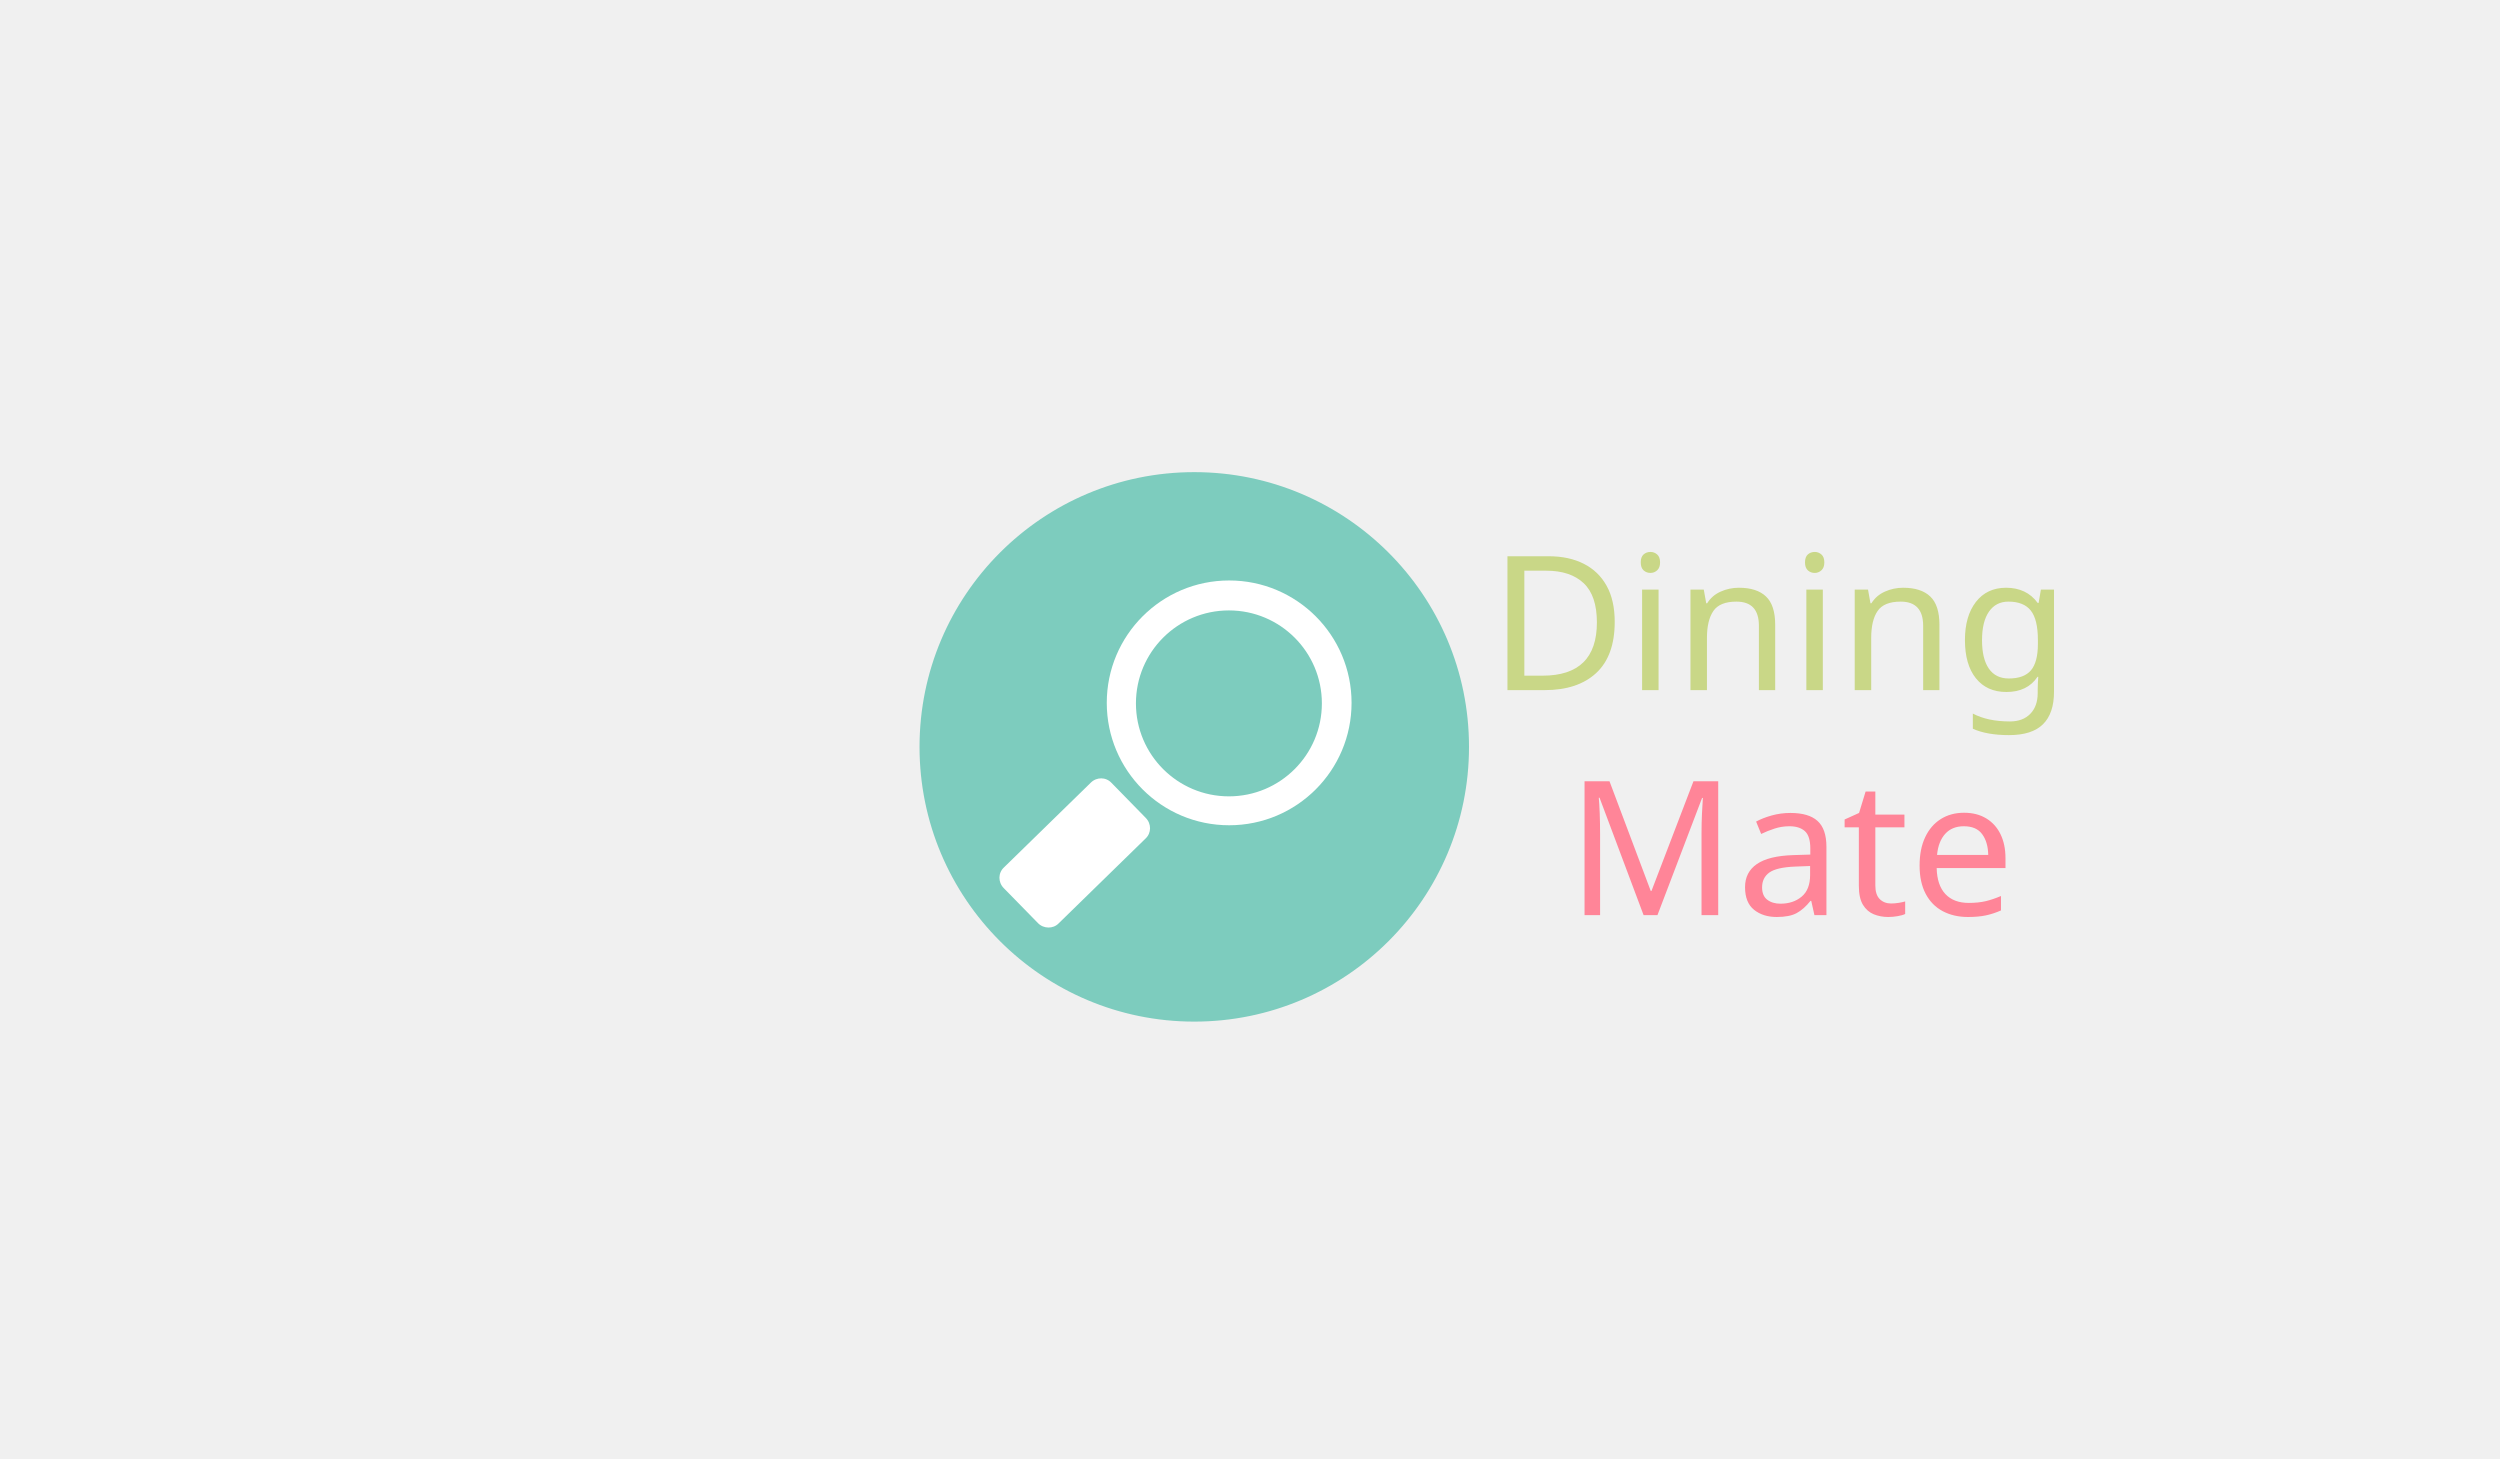
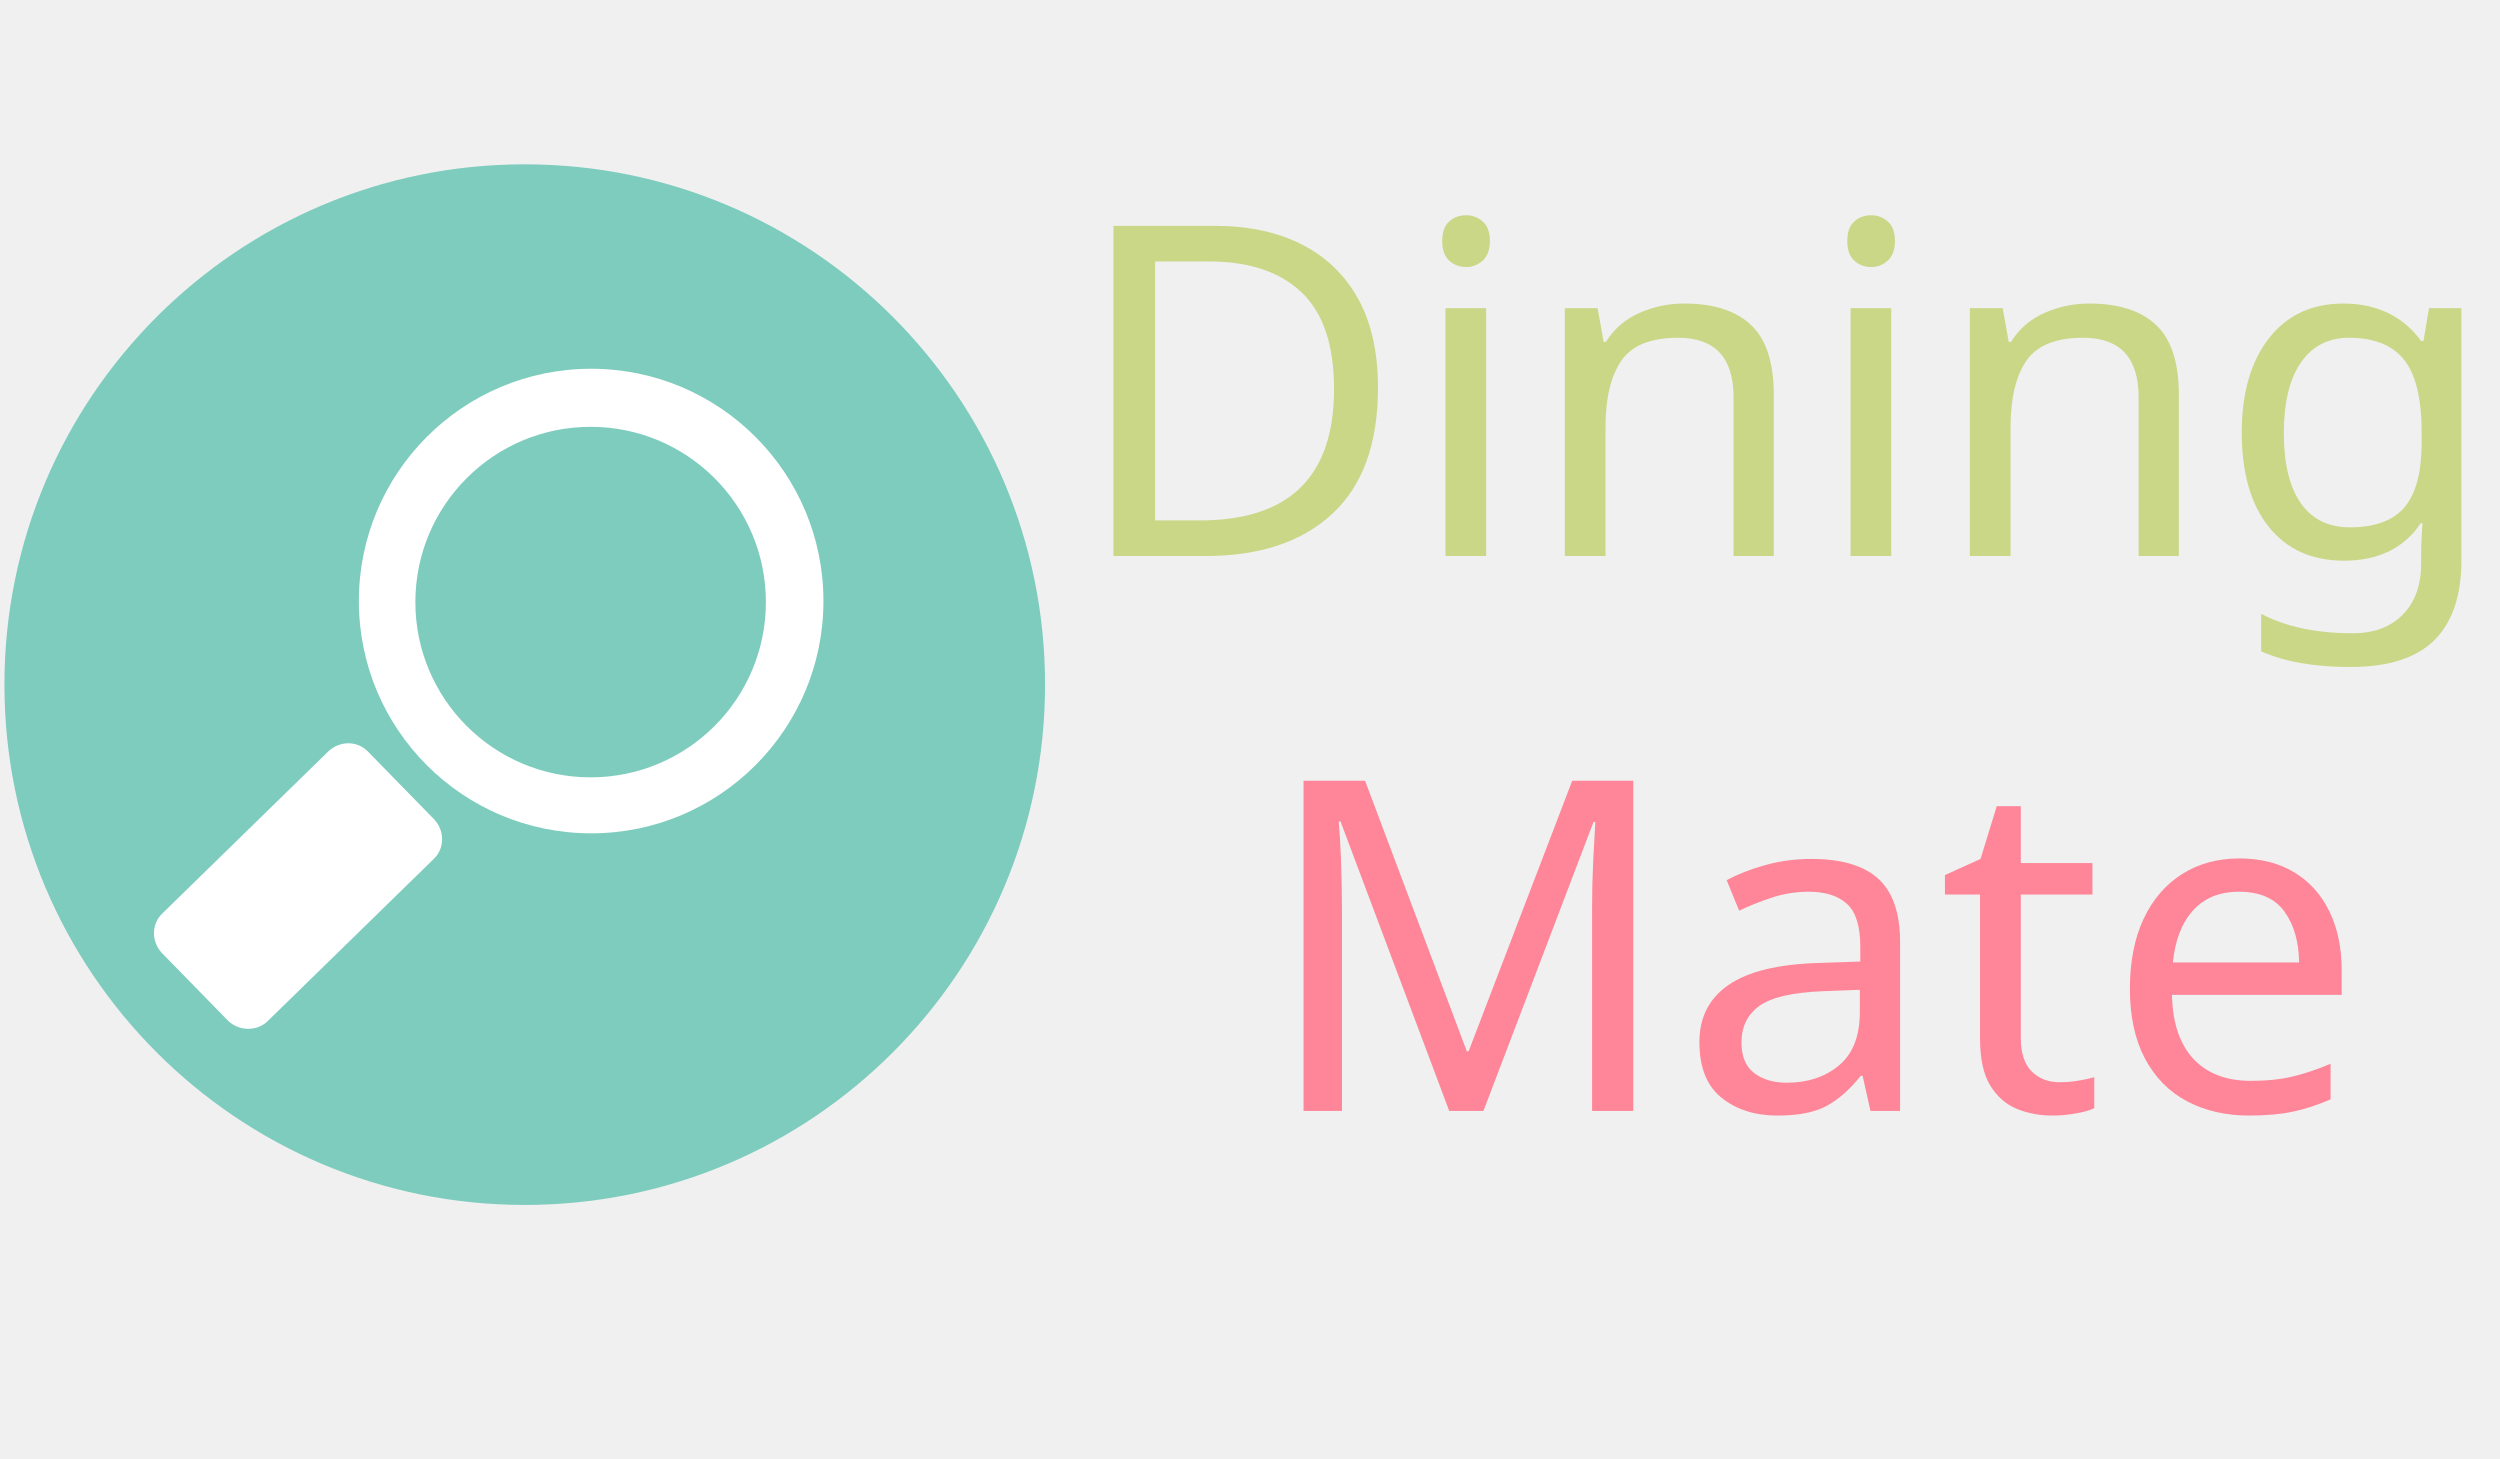
- <svg xmlns="http://www.w3.org/2000/svg" version="1.0" id="Layer_1" x="0px" y="0px" viewBox="0 0 960 560" style="enable-background:new 0 0 960 560;" xml:space="preserve">
-   <style type="text/css">
- 	.st0{fill:#7DCCBE;stroke:#7DCCBE;stroke-miterlimit:10;}
- 	.st1{fill:none;stroke:#7DCCBE;stroke-miterlimit:10;}
- 	.st2{fill:#FFFFFF;}
- 	.st3{fill:#C9D787;}
- 	.st4{font-family:'Seravek-Medium';}
- 	.st5{font-size:72px;}
- 	.st6{fill:#FF8598;}
- 	.st7{fill:#FFFFFF;stroke:#7DCCBE;stroke-miterlimit:10;}
- </style>
-   <circle class="st0" cx="458.6" cy="286.8" r="105" />
+ <svg xmlns="http://www.w3.org/2000/svg" version="1.1" id="Layer_1" x="0px" y="0px" viewBox="0 0 960 560" enable-background="new 0 0 960 560" xml:space="preserve">
+   <circle fill="#7DCCBE" stroke="#7DCCBE" stroke-miterlimit="10" cx="201.5" cy="262.9" r="199.3" />
  <g>
-     <circle class="st1" cx="472" cy="269.9" r="47" />
-     <circle class="st2" cx="472" cy="269.9" r="47" />
+     <circle fill="none" stroke="#7DCCBE" stroke-miterlimit="10" cx="227" cy="230.8" r="89.2" />
+     <circle fill="#FFFFFF" cx="227" cy="230.8" r="89.2" />
  </g>
-   <text transform="matrix(1 0 0 1 571.879 265.0048)">
-     <tspan x="0" y="0" class="st3 st4 st5">Dining</tspan>
-     <tspan x="208.4" y="0" class="st4 st5"> </tspan>
-     <tspan x="29.6" y="86.4" class="st6 st4 st5">Mate</tspan>
-   </text>
-   <circle class="st0" cx="471.9" cy="270.1" r="35.2" />
-   <path class="st7" d="M398.3,354.9l-13.3-13.6c-2.3-2.4-2.3-6.2,0.1-8.5l33.5-32.7c2.4-2.3,6.2-2.3,8.5,0.1l13.3,13.6  c2.3,2.4,2.3,6.2-0.1,8.5L406.8,355C404.5,357.3,400.6,357.2,398.3,354.9z" />
+   <text transform="matrix(1 0 0 1 410.3472 213.5137)" fill="#C9D787" font-family="'Seravek-Medium'" font-size="177.567">Dining</text>
+   <text transform="matrix(1 0 0 1 924.3027 213.5137)" font-family="'Seravek-Medium'" font-size="177.567"> </text>
+   <text transform="matrix(1 0 0 1 483.3457 426.5957)" fill="#FF8598" font-family="'Seravek-Medium'" font-size="177.567">Mate</text>
+   <circle fill="#7DCCBE" stroke="#7DCCBE" stroke-miterlimit="10" cx="226.8" cy="231.2" r="66.8" />
+   <path fill="#FFFFFF" stroke="#7DCCBE" stroke-miterlimit="10" d="M87.1,392.2l-25.2-25.8c-4.4-4.6-4.4-11.8,0.2-16.1l63.6-62.1  c4.6-4.4,11.8-4.4,16.1,0.2l25.2,25.8c4.4,4.6,4.4,11.8-0.2,16.1l-63.6,62.1C98.9,396.7,91.5,396.6,87.1,392.2z" />
</svg>
